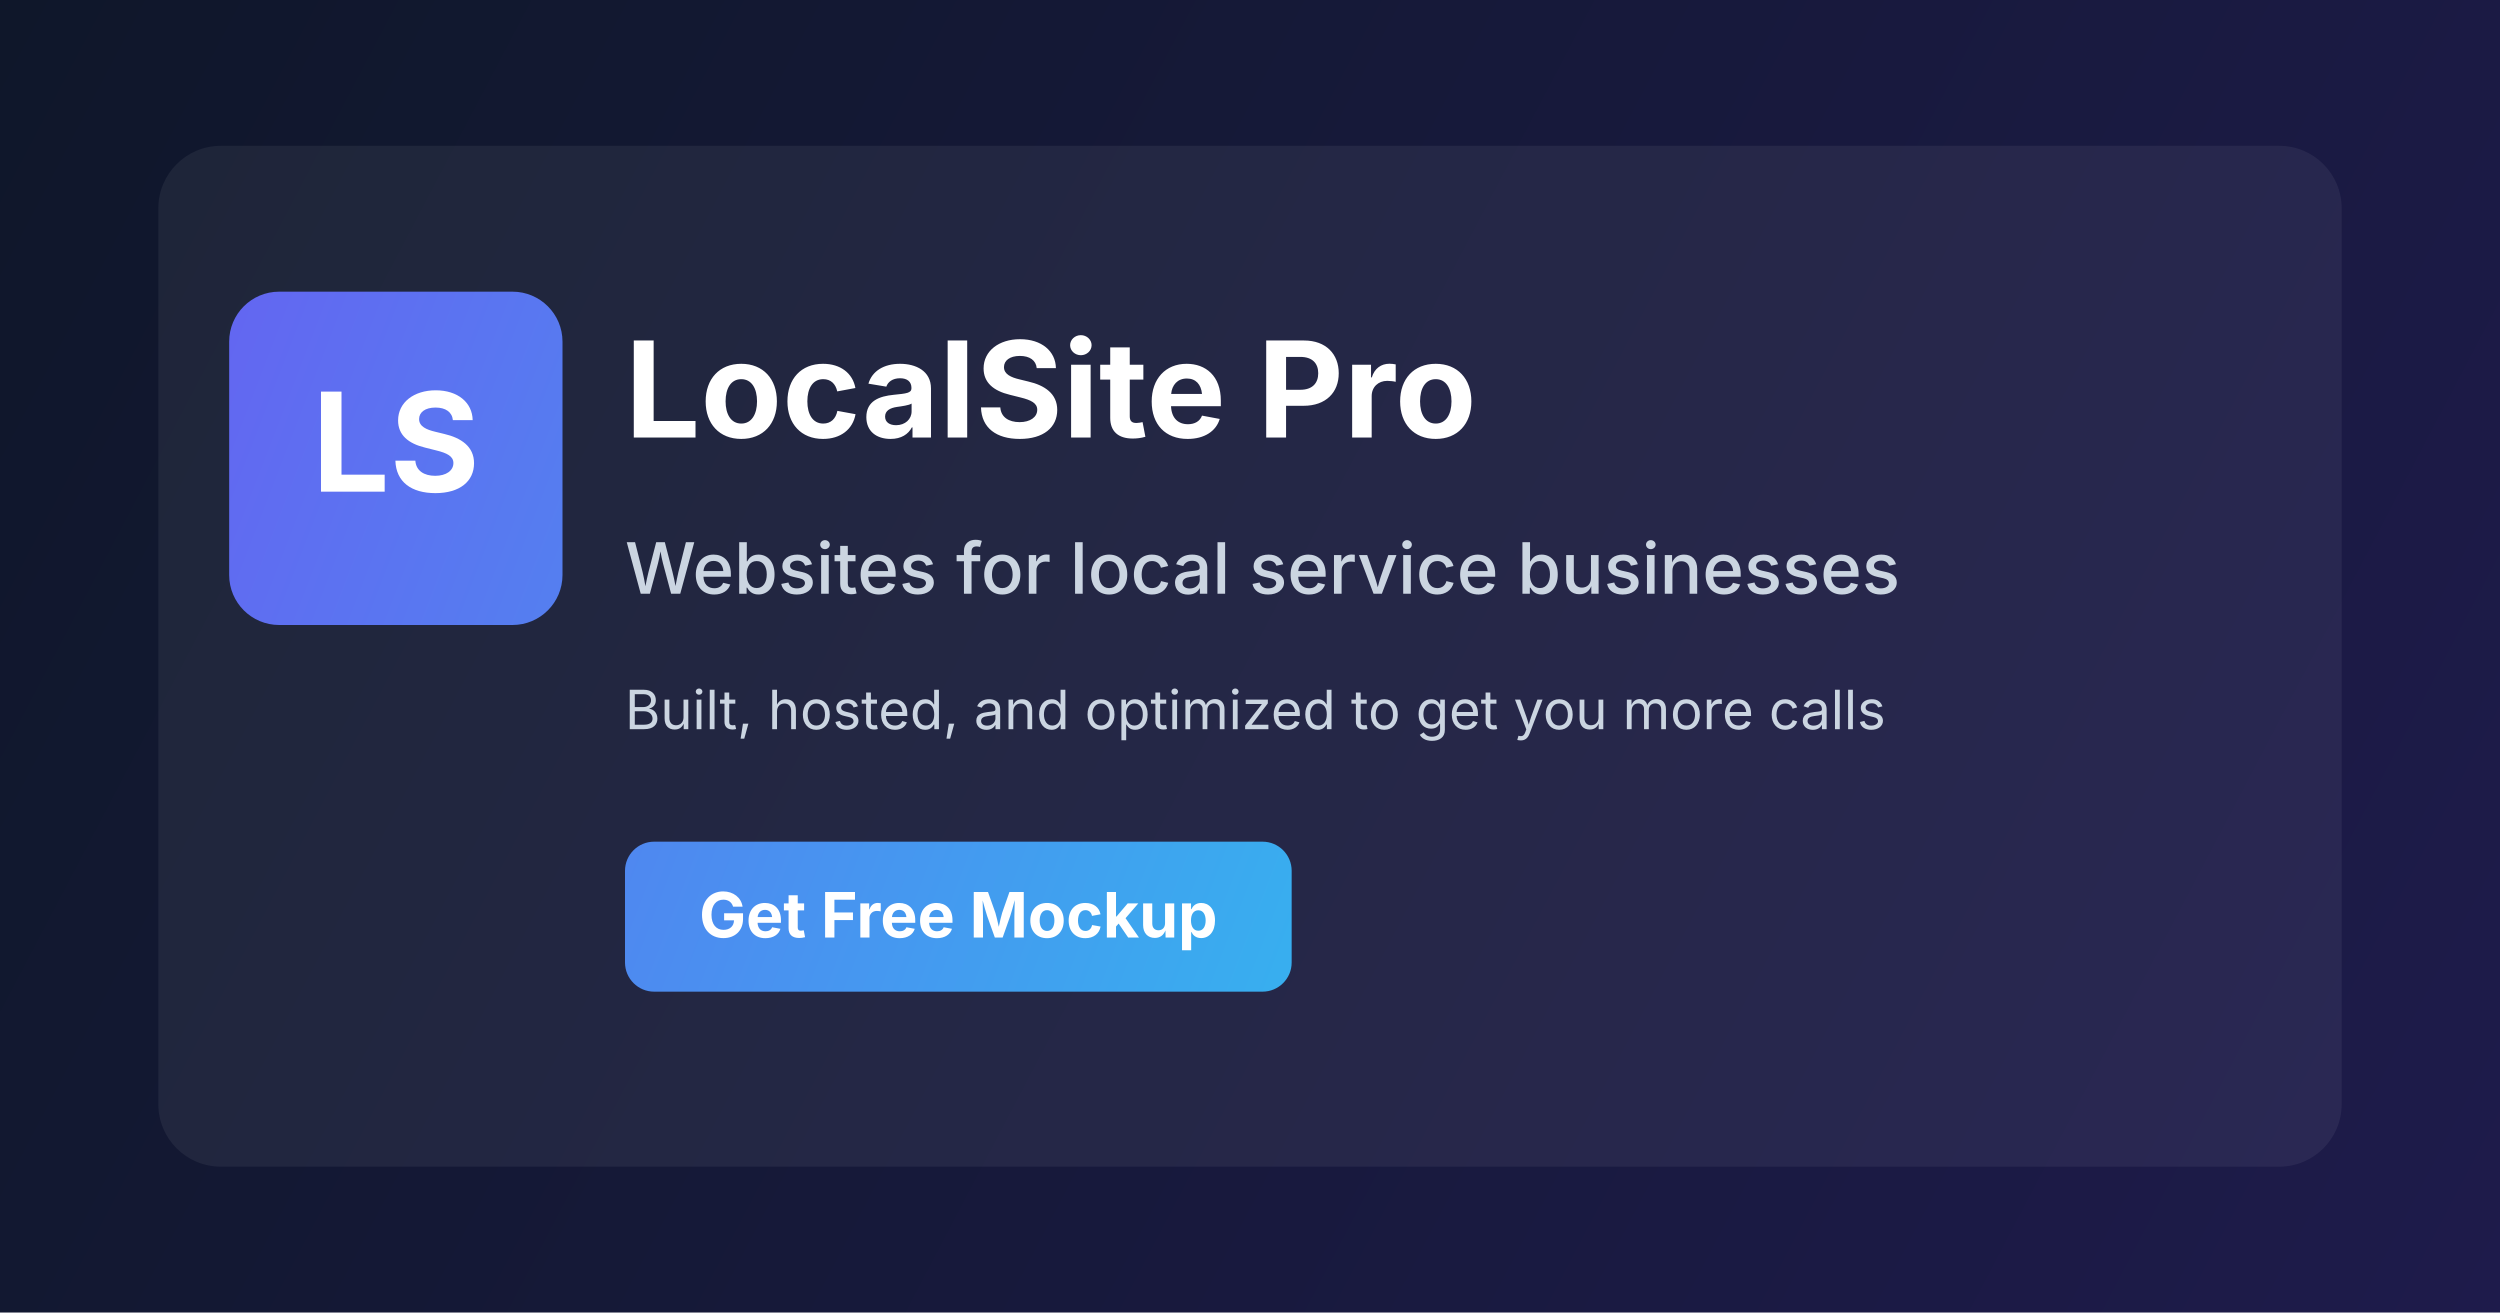
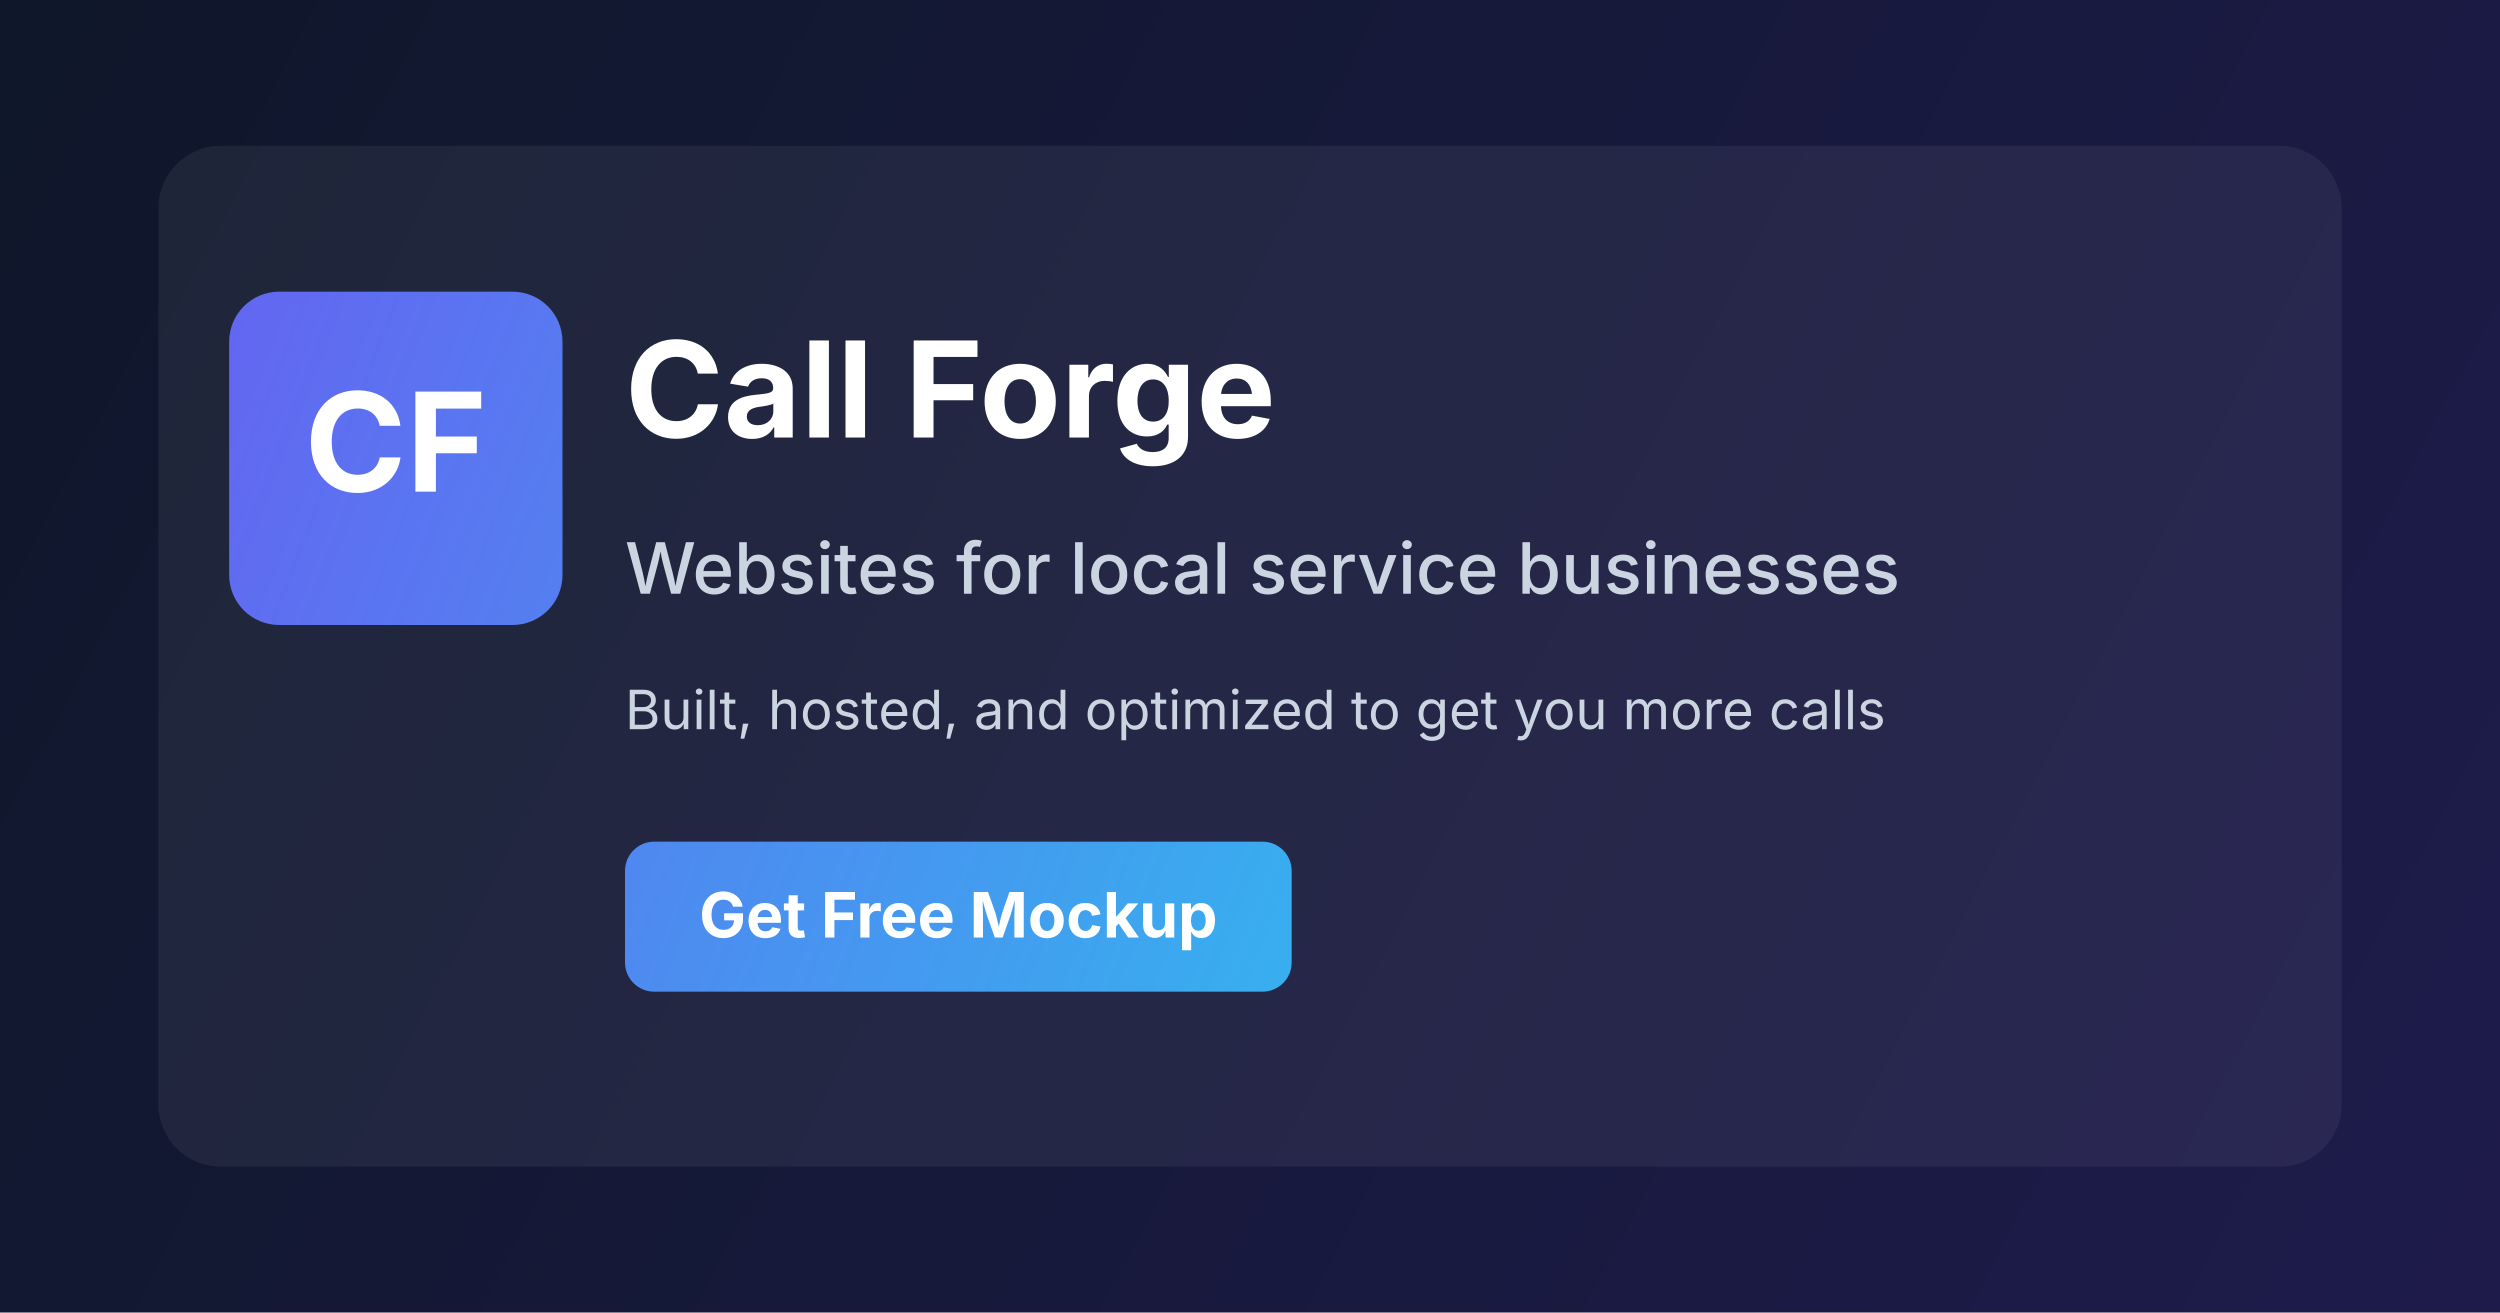
<svg xmlns="http://www.w3.org/2000/svg" width="1200" height="630" viewBox="0 0 1200 630" fill="none">
  <defs>
    <linearGradient id="bg" x1="0" y1="0" x2="1200" y2="630" gradientUnits="userSpaceOnUse">
      <stop stop-color="#0F172A" />
      <stop offset="1" stop-color="#1E1B4B" />
    </linearGradient>
    <linearGradient id="brand" x1="110" y1="140" x2="940" y2="460" gradientUnits="userSpaceOnUse">
      <stop stop-color="#6366F1" />
      <stop offset="1" stop-color="#22D3EE" />
    </linearGradient>
  </defs>
  <rect width="1200" height="630" fill="url(#bg)" />
  <rect x="76" y="70" width="1048" height="490" rx="30" fill="white" fill-opacity="0.06" />
  <rect x="110" y="140" width="160" height="160" rx="24" fill="url(#brand)" />
-   <text x="190" y="236" text-anchor="middle" fill="white" font-family="Inter, Arial, sans-serif" font-size="66" font-weight="700">LS</text>
-   <text x="300" y="210" fill="white" font-family="Inter, Arial, sans-serif" font-size="64" font-weight="700">LocalSite Pro</text>
+   <text x="190" y="236" text-anchor="middle" fill="white" font-family="Inter, Arial, sans-serif" font-size="66" font-weight="700">CF</text>
+   <text x="300" y="210" fill="white" font-family="Inter, Arial, sans-serif" font-size="64" font-weight="700">Call Forge</text>
  <text x="300" y="285" fill="#CBD5E1" font-family="Inter, Arial, sans-serif" font-size="34" font-weight="500">Websites for local service businesses</text>
  <text x="300" y="350" fill="#CBD5E1" font-family="Inter, Arial, sans-serif" font-size="26" font-weight="400">Built, hosted, and optimized to get you more calls</text>
  <rect x="300" y="404" width="320" height="72" rx="14" fill="url(#brand)" />
  <text x="460" y="450" text-anchor="middle" fill="white" font-family="Inter, Arial, sans-serif" font-size="30" font-weight="700">Get Free Mockup</text>
</svg>
